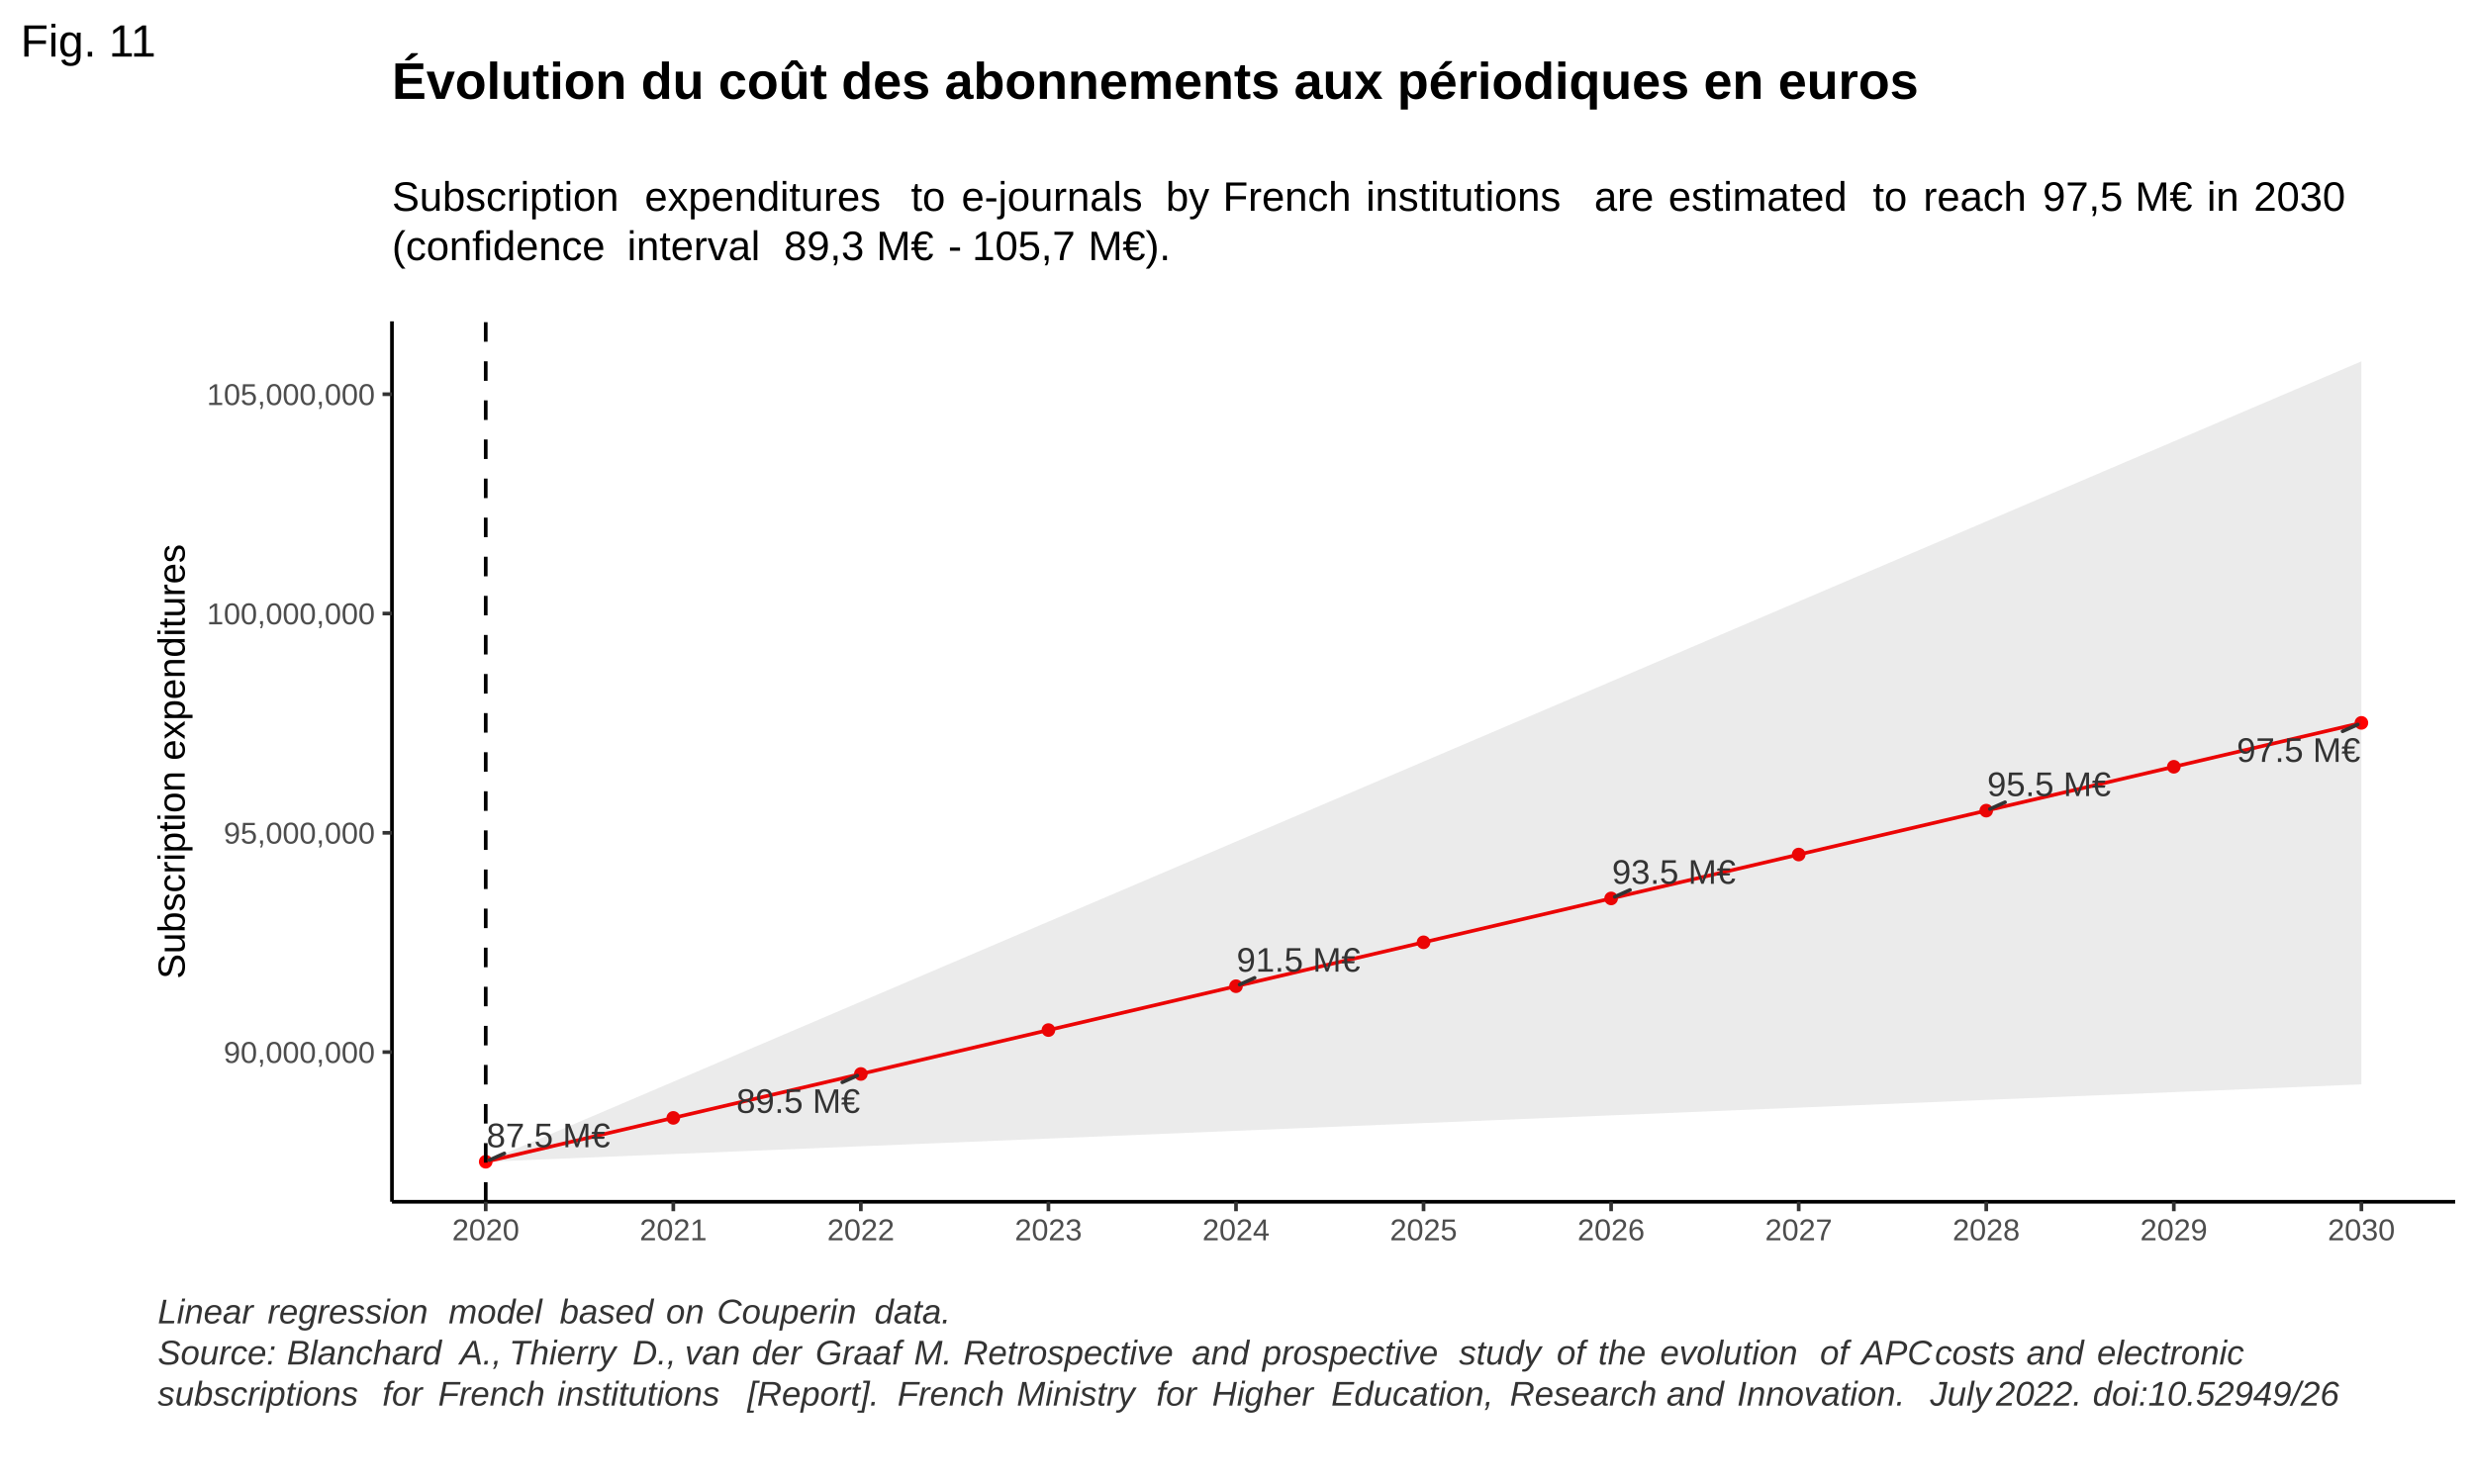
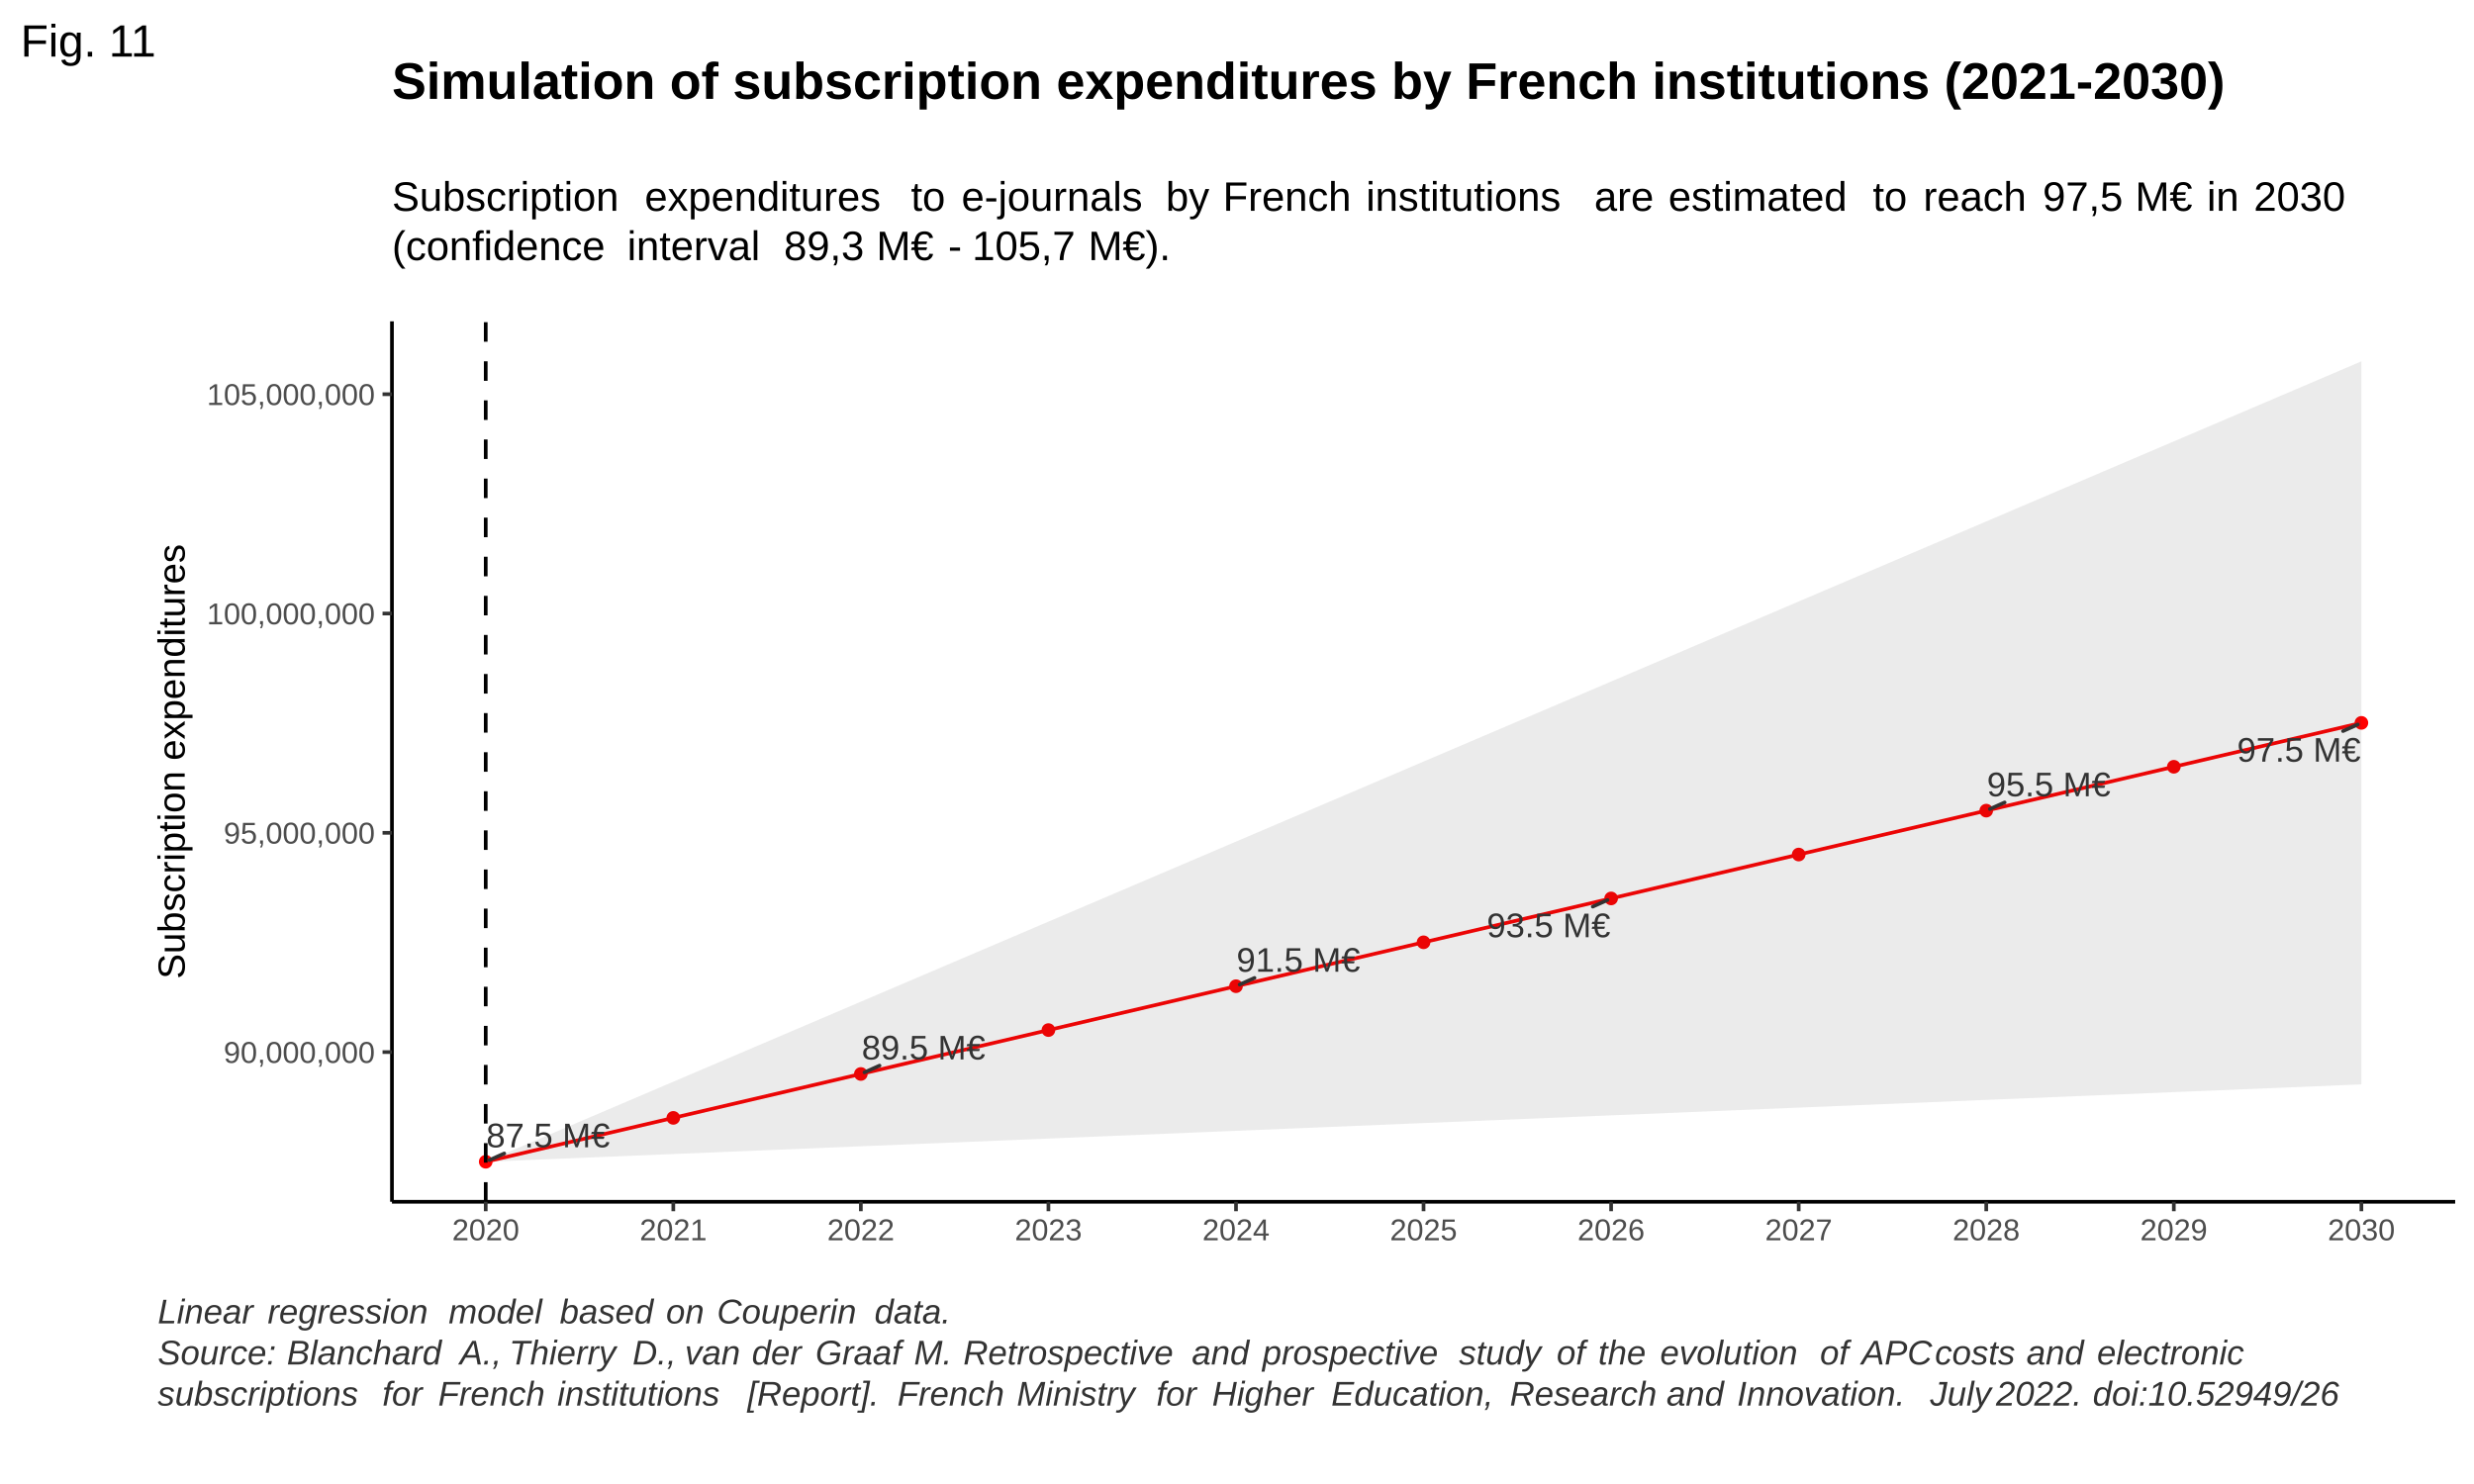
<svg xmlns="http://www.w3.org/2000/svg" class="svglite" width="720.00pt" height="432.00pt" viewBox="0 0 720.00 432.00">
  <defs>
    <style type="text/css">
    .svglite line, .svglite polyline, .svglite polygon, .svglite path, .svglite rect, .svglite circle {
      fill: none;
      stroke: #000000;
      stroke-linecap: round;
      stroke-linejoin: round;
      stroke-miterlimit: 10.00;
    }
    .svglite text {
      white-space: pre;
    }
  </style>
  </defs>
  <rect width="100%" height="100%" style="stroke: none; fill: #FFFFFF;" />
  <defs>
    <clipPath id="cpMC4wMHw3MjAuMDB8MC4wMHw0MzIuMDA=">
      <rect x="0.00" y="0.00" width="720.00" height="432.00" />
    </clipPath>
  </defs>
  <g clip-path="url(#cpMC4wMHw3MjAuMDB8MC4wMHw0MzIuMDA=)">
    <rect x="0" y="0.00" width="720.00" height="432.00" style="stroke-width: 1.07; stroke: #FFFFFF; fill: #FFFFFF;" />
  </g>
  <defs>
    <clipPath id="cpMTE0LjA3fDcxNC41Mnw5My41NHwzNDkuODQ=">
      <rect x="114.07" y="93.54" width="600.45" height="256.30" />
    </clipPath>
  </defs>
  <g clip-path="url(#cpMTE0LjA3fDcxNC41Mnw5My41NHwzNDkuODQ=)">
    <rect x="114.07" y="93.54" width="600.45" height="256.30" style="stroke-width: 1.07; stroke: none; fill: #FFFFFF;" />
    <polyline points="141.36,338.19 195.95,325.42 250.53,312.64 305.12,299.86 359.71,287.09 414.29,274.31 468.88,261.54 523.47,248.76 578.05,235.98 632.64,223.21 687.23,210.43 " style="stroke-width: 1.07; stroke: #FF0000; stroke-linecap: butt;" />
    <circle cx="141.36" cy="338.19" r="1.63" style="stroke-width: 0.71; stroke: #FF0000; fill: #FF0000;" />
    <circle cx="195.95" cy="325.42" r="1.63" style="stroke-width: 0.71; stroke: #FF0000; fill: #FF0000;" />
    <circle cx="250.53" cy="312.64" r="1.63" style="stroke-width: 0.71; stroke: #FF0000; fill: #FF0000;" />
    <circle cx="305.12" cy="299.86" r="1.63" style="stroke-width: 0.71; stroke: #FF0000; fill: #FF0000;" />
    <circle cx="359.71" cy="287.09" r="1.63" style="stroke-width: 0.71; stroke: #FF0000; fill: #FF0000;" />
    <circle cx="414.29" cy="274.31" r="1.63" style="stroke-width: 0.71; stroke: #FF0000; fill: #FF0000;" />
    <circle cx="468.88" cy="261.54" r="1.63" style="stroke-width: 0.71; stroke: #FF0000; fill: #FF0000;" />
    <circle cx="523.47" cy="248.76" r="1.63" style="stroke-width: 0.71; stroke: #FF0000; fill: #FF0000;" />
    <circle cx="578.05" cy="235.98" r="1.63" style="stroke-width: 0.71; stroke: #FF0000; fill: #FF0000;" />
    <circle cx="632.64" cy="223.21" r="1.63" style="stroke-width: 0.71; stroke: #FF0000; fill: #FF0000;" />
    <circle cx="687.23" cy="210.43" r="1.63" style="stroke-width: 0.71; stroke: #FF0000; fill: #FF0000;" />
    <polygon points="141.36,338.19 195.95,314.89 250.53,291.59 305.12,268.29 359.71,244.99 414.29,221.69 468.88,198.39 523.47,175.09 578.05,151.79 632.64,128.49 687.23,105.19 687.23,315.67 632.64,317.92 578.05,320.18 523.47,322.43 468.88,324.68 414.29,326.93 359.71,329.18 305.12,331.44 250.53,333.69 195.95,335.94 141.36,338.19 " style="stroke-width: 0.00; stroke: none; stroke-linecap: butt; fill: #333333; fill-opacity: 0.10;" />
    <polyline points="141.36,338.19 195.95,314.89 250.53,291.59 305.12,268.29 359.71,244.99 414.29,221.69 468.88,198.39 523.47,175.09 578.05,151.79 632.64,128.49 687.23,105.19 " style="stroke-width: 1.07; stroke: none; stroke-linecap: butt;" />
    <polyline points="687.23,315.67 632.64,317.92 578.05,320.18 523.47,322.43 468.88,324.68 414.29,326.93 359.71,329.18 305.12,331.44 250.53,333.69 195.95,335.94 141.36,338.19 " style="stroke-width: 1.07; stroke: none; stroke-linecap: butt;" />
    <line x1="141.36" y1="349.84" x2="141.36" y2="93.54" style="stroke-width: 1.07; stroke-dasharray: 5.69,5.69; stroke-linecap: butt;" />
-     <line x1="146.77" y1="335.77" x2="142.41" y2="337.72" style="stroke-width: 1.07; stroke: #333333;" />
-     <line x1="245.13" y1="315.06" x2="249.48" y2="313.11" style="stroke-width: 1.07; stroke: #333333;" />
-     <line x1="365.13" y1="284.66" x2="360.76" y2="286.62" style="stroke-width: 1.07; stroke: #333333;" />
-     <line x1="474.37" y1="259.08" x2="469.93" y2="261.07" style="stroke-width: 1.07; stroke: #333333;" />
-     <line x1="583.52" y1="233.54" x2="579.10" y2="235.51" style="stroke-width: 1.07; stroke: #333333;" />
-     <line x1="681.76" y1="212.88" x2="686.18" y2="210.90" style="stroke-width: 1.07; stroke: #333333;" />
-     <text x="159.59" y="333.97" text-anchor="middle" style="font-size: 9.96px;fill: #333333; font-family: &quot;Arial&quot;;" textLength="42.23px" lengthAdjust="spacingAndGlyphs">  87.5 M€</text>
-     <text x="232.32" y="323.97" text-anchor="middle" style="font-size: 9.96px;fill: #333333; font-family: &quot;Arial&quot;;" textLength="42.23px" lengthAdjust="spacingAndGlyphs">  89.5 M€</text>
-     <text x="377.88" y="282.86" text-anchor="middle" style="font-size: 9.96px;fill: #333333; font-family: &quot;Arial&quot;;" textLength="42.23px" lengthAdjust="spacingAndGlyphs">  91.5 M€</text>
-     <text x="487.14" y="257.28" text-anchor="middle" style="font-size: 9.96px;fill: #333333; font-family: &quot;Arial&quot;;" textLength="42.23px" lengthAdjust="spacingAndGlyphs">  93.5 M€</text>
-     <text x="596.33" y="231.74" text-anchor="middle" style="font-size: 9.96px;fill: #333333; font-family: &quot;Arial&quot;;" textLength="42.23px" lengthAdjust="spacingAndGlyphs">  95.5 M€</text>
-     <text x="668.95" y="221.79" text-anchor="middle" style="font-size: 9.96px;fill: #333333; font-family: &quot;Arial&quot;;" textLength="42.23px" lengthAdjust="spacingAndGlyphs">  97.5 M€</text>
+     <line x1="146.75" y1="335.78" x2="142.41" y2="337.72" style="stroke-width: 1.07; stroke: #333333;" />
+     <line x1="255.97" y1="310.21" x2="251.58" y2="312.17" style="stroke-width: 1.07; stroke: #333333;" />
+     <line x1="365.10" y1="284.68" x2="360.76" y2="286.62" style="stroke-width: 1.07; stroke: #333333;" />
+     <line x1="463.54" y1="263.92" x2="467.83" y2="262.00" style="stroke-width: 1.07; stroke: #333333;" />
+     <line x1="583.40" y1="233.60" x2="579.10" y2="235.51" style="stroke-width: 1.07; stroke: #333333;" />
+     <line x1="681.88" y1="212.82" x2="686.18" y2="210.90" style="stroke-width: 1.07; stroke: #333333;" />
+     <text x="159.50" y="333.98" text-anchor="middle" style="font-size: 9.96px;fill: #333333; font-family: &quot;Arial&quot;;" textLength="42.23px" lengthAdjust="spacingAndGlyphs">  87.5 M€</text>
+     <text x="268.77" y="308.41" text-anchor="middle" style="font-size: 9.96px;fill: #333333; font-family: &quot;Arial&quot;;" textLength="42.23px" lengthAdjust="spacingAndGlyphs">  89.5 M€</text>
+     <text x="377.85" y="282.88" text-anchor="middle" style="font-size: 9.96px;fill: #333333; font-family: &quot;Arial&quot;;" textLength="42.23px" lengthAdjust="spacingAndGlyphs">  91.5 M€</text>
+     <text x="450.69" y="272.83" text-anchor="middle" style="font-size: 9.96px;fill: #333333; font-family: &quot;Arial&quot;;" textLength="42.23px" lengthAdjust="spacingAndGlyphs">  93.5 M€</text>
+     <text x="596.24" y="231.80" text-anchor="middle" style="font-size: 9.96px;fill: #333333; font-family: &quot;Arial&quot;;" textLength="42.23px" lengthAdjust="spacingAndGlyphs">  95.5 M€</text>
+     <text x="669.04" y="221.73" text-anchor="middle" style="font-size: 9.96px;fill: #333333; font-family: &quot;Arial&quot;;" textLength="42.23px" lengthAdjust="spacingAndGlyphs">  97.5 M€</text>
  </g>
  <g clip-path="url(#cpMC4wMHw3MjAuMDB8MC4wMHw0MzIuMDA=)">
    <polyline points="114.07,349.84 114.07,93.54 " style="stroke-width: 1.07; stroke-linecap: butt;" />
    <text x="109.13" y="309.42" text-anchor="end" style="font-size: 8.80px;fill: #4D4D4D; font-family: &quot;Arial&quot;;" textLength="44.97px" lengthAdjust="spacingAndGlyphs">90,000,000</text>
    <text x="109.13" y="245.58" text-anchor="end" style="font-size: 8.80px;fill: #4D4D4D; font-family: &quot;Arial&quot;;" textLength="44.97px" lengthAdjust="spacingAndGlyphs">95,000,000</text>
    <text x="109.13" y="181.74" text-anchor="end" style="font-size: 8.80px;fill: #4D4D4D; font-family: &quot;Arial&quot;;" textLength="50.00px" lengthAdjust="spacingAndGlyphs">100,000,000</text>
    <text x="109.13" y="117.91" text-anchor="end" style="font-size: 8.80px;fill: #4D4D4D; font-family: &quot;Arial&quot;;" textLength="50.00px" lengthAdjust="spacingAndGlyphs">105,000,000</text>
    <polyline points="111.33,306.27 114.07,306.27 " style="stroke-width: 1.07; stroke: #333333; stroke-linecap: butt;" />
    <polyline points="111.33,242.44 114.07,242.44 " style="stroke-width: 1.07; stroke: #333333; stroke-linecap: butt;" />
    <polyline points="111.33,178.60 114.07,178.60 " style="stroke-width: 1.07; stroke: #333333; stroke-linecap: butt;" />
    <polyline points="111.33,114.76 114.07,114.76 " style="stroke-width: 1.07; stroke: #333333; stroke-linecap: butt;" />
    <polyline points="114.07,349.84 714.52,349.84 " style="stroke-width: 1.07; stroke-linecap: butt;" />
    <polyline points="141.36,352.58 141.36,349.84 " style="stroke-width: 1.07; stroke: #333333; stroke-linecap: butt;" />
    <polyline points="195.95,352.58 195.95,349.84 " style="stroke-width: 1.07; stroke: #333333; stroke-linecap: butt;" />
    <polyline points="250.53,352.58 250.53,349.84 " style="stroke-width: 1.07; stroke: #333333; stroke-linecap: butt;" />
    <polyline points="305.12,352.58 305.12,349.84 " style="stroke-width: 1.07; stroke: #333333; stroke-linecap: butt;" />
    <polyline points="359.71,352.58 359.71,349.84 " style="stroke-width: 1.07; stroke: #333333; stroke-linecap: butt;" />
    <polyline points="414.29,352.58 414.29,349.84 " style="stroke-width: 1.07; stroke: #333333; stroke-linecap: butt;" />
    <polyline points="468.88,352.58 468.88,349.84 " style="stroke-width: 1.07; stroke: #333333; stroke-linecap: butt;" />
    <polyline points="523.47,352.58 523.47,349.84 " style="stroke-width: 1.07; stroke: #333333; stroke-linecap: butt;" />
    <polyline points="578.05,352.58 578.05,349.84 " style="stroke-width: 1.07; stroke: #333333; stroke-linecap: butt;" />
    <polyline points="632.64,352.58 632.64,349.84 " style="stroke-width: 1.07; stroke: #333333; stroke-linecap: butt;" />
    <polyline points="687.23,352.58 687.23,349.84 " style="stroke-width: 1.07; stroke: #333333; stroke-linecap: butt;" />
    <text x="141.36" y="361.06" text-anchor="middle" style="font-size: 8.80px;fill: #4D4D4D; font-family: &quot;Arial&quot;;" textLength="20.13px" lengthAdjust="spacingAndGlyphs">2020</text>
    <text x="195.95" y="361.06" text-anchor="middle" style="font-size: 8.80px;fill: #4D4D4D; font-family: &quot;Arial&quot;;" textLength="20.13px" lengthAdjust="spacingAndGlyphs">2021</text>
    <text x="250.53" y="361.06" text-anchor="middle" style="font-size: 8.80px;fill: #4D4D4D; font-family: &quot;Arial&quot;;" textLength="20.13px" lengthAdjust="spacingAndGlyphs">2022</text>
    <text x="305.12" y="361.06" text-anchor="middle" style="font-size: 8.80px;fill: #4D4D4D; font-family: &quot;Arial&quot;;" textLength="20.13px" lengthAdjust="spacingAndGlyphs">2023</text>
    <text x="359.71" y="361.06" text-anchor="middle" style="font-size: 8.80px;fill: #4D4D4D; font-family: &quot;Arial&quot;;" textLength="20.13px" lengthAdjust="spacingAndGlyphs">2024</text>
    <text x="414.29" y="361.06" text-anchor="middle" style="font-size: 8.80px;fill: #4D4D4D; font-family: &quot;Arial&quot;;" textLength="20.13px" lengthAdjust="spacingAndGlyphs">2025</text>
    <text x="468.88" y="361.06" text-anchor="middle" style="font-size: 8.80px;fill: #4D4D4D; font-family: &quot;Arial&quot;;" textLength="20.13px" lengthAdjust="spacingAndGlyphs">2026</text>
    <text x="523.47" y="361.06" text-anchor="middle" style="font-size: 8.80px;fill: #4D4D4D; font-family: &quot;Arial&quot;;" textLength="20.13px" lengthAdjust="spacingAndGlyphs">2027</text>
    <text x="578.05" y="361.06" text-anchor="middle" style="font-size: 8.80px;fill: #4D4D4D; font-family: &quot;Arial&quot;;" textLength="20.13px" lengthAdjust="spacingAndGlyphs">2028</text>
    <text x="632.64" y="361.06" text-anchor="middle" style="font-size: 8.80px;fill: #4D4D4D; font-family: &quot;Arial&quot;;" textLength="20.13px" lengthAdjust="spacingAndGlyphs">2029</text>
    <text x="687.23" y="361.06" text-anchor="middle" style="font-size: 8.80px;fill: #4D4D4D; font-family: &quot;Arial&quot;;" textLength="20.13px" lengthAdjust="spacingAndGlyphs">2030</text>
    <text transform="translate(53.75,221.69) rotate(-90)" text-anchor="middle" style="font-size: 11.00px; font-family: &quot;Arial&quot;;" textLength="135.61px" lengthAdjust="spacingAndGlyphs">Subscription expenditures</text>
    <text x="114.07" y="61.37" style="font-size: 12.00px; font-family: &quot;Arial&quot;;" textLength="70.42px" lengthAdjust="spacingAndGlyphs">Subscription</text>
    <text x="187.61" y="61.37" style="font-size: 12.00px; font-family: &quot;Arial&quot;;" textLength="74.38px" lengthAdjust="spacingAndGlyphs">expenditures</text>
    <text x="265.10" y="61.37" style="font-size: 12.00px; font-family: &quot;Arial&quot;;" textLength="11.59px" lengthAdjust="spacingAndGlyphs">to</text>
    <text x="279.81" y="61.37" style="font-size: 12.00px; font-family: &quot;Arial&quot;;" textLength="56.35px" lengthAdjust="spacingAndGlyphs">e-journals</text>
    <text x="339.27" y="61.37" style="font-size: 12.00px; font-family: &quot;Arial&quot;;" textLength="13.50px" lengthAdjust="spacingAndGlyphs">by</text>
    <text x="355.89" y="61.37" style="font-size: 12.00px; font-family: &quot;Arial&quot;;" textLength="38.54px" lengthAdjust="spacingAndGlyphs">French</text>
    <text x="397.55" y="61.37" style="font-size: 12.00px; font-family: &quot;Arial&quot;;" textLength="63.29px" lengthAdjust="spacingAndGlyphs">institutions</text>
    <text x="463.96" y="61.37" style="font-size: 12.00px; font-family: &quot;Arial&quot;;" textLength="18.45px" lengthAdjust="spacingAndGlyphs">are</text>
    <text x="485.53" y="61.37" style="font-size: 12.00px; font-family: &quot;Arial&quot;;" textLength="56.38px" lengthAdjust="spacingAndGlyphs">estimated</text>
    <text x="545.02" y="61.37" style="font-size: 12.00px; font-family: &quot;Arial&quot;;" textLength="11.59px" lengthAdjust="spacingAndGlyphs">to</text>
    <text x="559.73" y="61.37" style="font-size: 12.00px; font-family: &quot;Arial&quot;;" textLength="31.63px" lengthAdjust="spacingAndGlyphs">reach</text>
    <text x="594.48" y="61.37" style="font-size: 12.00px; font-family: &quot;Arial&quot;;" textLength="23.80px" lengthAdjust="spacingAndGlyphs">97,5</text>
    <text x="621.40" y="61.37" style="font-size: 12.00px; font-family: &quot;Arial&quot;;" textLength="17.75px" lengthAdjust="spacingAndGlyphs">M€</text>
    <text x="642.27" y="61.37" style="font-size: 12.00px; font-family: &quot;Arial&quot;;" textLength="10.51px" lengthAdjust="spacingAndGlyphs">in</text>
    <text x="655.89" y="61.37" style="font-size: 12.00px; font-family: &quot;Arial&quot;;" textLength="27.45px" lengthAdjust="spacingAndGlyphs">2030</text>
    <text x="114.07" y="75.72" style="font-size: 12.00px; font-family: &quot;Arial&quot;;" textLength="65.35px" lengthAdjust="spacingAndGlyphs">(confidence</text>
    <text x="182.53" y="75.72" style="font-size: 12.00px; font-family: &quot;Arial&quot;;" textLength="42.49px" lengthAdjust="spacingAndGlyphs">interval</text>
    <text x="228.14" y="75.72" style="font-size: 12.00px; font-family: &quot;Arial&quot;;" textLength="23.80px" lengthAdjust="spacingAndGlyphs">89,3</text>
    <text x="255.06" y="75.72" style="font-size: 12.00px; font-family: &quot;Arial&quot;;" textLength="17.75px" lengthAdjust="spacingAndGlyphs">M€</text>
    <text x="275.93" y="75.72" style="font-size: 12.00px; font-family: &quot;Arial&quot;;" textLength="3.87px" lengthAdjust="spacingAndGlyphs">-</text>
    <text x="282.91" y="75.72" style="font-size: 12.00px; font-family: &quot;Arial&quot;;" textLength="30.66px" lengthAdjust="spacingAndGlyphs">105,7</text>
    <text x="316.70" y="75.72" style="font-size: 12.00px; font-family: &quot;Arial&quot;;" textLength="24.57px" lengthAdjust="spacingAndGlyphs">M€).</text>
-     <text x="114.07" y="28.78" style="font-size: 15.00px; font-weight: bold; font-family: &quot;Arial&quot;;" textLength="461.80px" lengthAdjust="spacingAndGlyphs">Évolution du coût des abonnements aux périodiques en euros</text>
+     <text x="114.07" y="28.78" style="font-size: 15.00px; font-weight: bold; font-family: &quot;Arial&quot;;" textLength="556.10px" lengthAdjust="spacingAndGlyphs">Simulation of subscription expenditures by French institutions (2021-2030)</text>
    <text x="45.89" y="385.26" style="font-size: 10.00px; font-style: italic;fill: #333333; font-family: &quot;Arial&quot;;" textLength="27.80px" lengthAdjust="spacingAndGlyphs">Linear</text>
    <text x="77.87" y="385.26" style="font-size: 10.00px; font-style: italic;fill: #333333; font-family: &quot;Arial&quot;;" textLength="46.37px" lengthAdjust="spacingAndGlyphs">regression</text>
    <text x="130.54" y="385.26" style="font-size: 10.00px; font-style: italic;fill: #333333; font-family: &quot;Arial&quot;;" textLength="27.73px" lengthAdjust="spacingAndGlyphs">model</text>
    <text x="162.90" y="385.26" style="font-size: 10.00px; font-style: italic;fill: #333333; font-family: &quot;Arial&quot;;" textLength="26.57px" lengthAdjust="spacingAndGlyphs">based</text>
    <text x="193.83" y="385.26" style="font-size: 10.00px; font-style: italic;fill: #333333; font-family: &quot;Arial&quot;;" textLength="11.42px" lengthAdjust="spacingAndGlyphs">on</text>
    <text x="208.66" y="385.26" style="font-size: 10.00px; font-style: italic;fill: #333333; font-family: &quot;Arial&quot;;" textLength="40.41px" lengthAdjust="spacingAndGlyphs">Couperin</text>
    <text x="254.48" y="385.26" style="font-size: 10.00px; font-style: italic;fill: #333333; font-family: &quot;Arial&quot;;" textLength="23.03px" lengthAdjust="spacingAndGlyphs">data.</text>
    <text x="45.89" y="397.22" style="font-size: 10.00px; font-style: italic;fill: #333333; font-family: &quot;Arial&quot;;" textLength="32.53px" lengthAdjust="spacingAndGlyphs">Source:</text>
    <text x="83.46" y="397.22" style="font-size: 10.00px; font-style: italic;fill: #333333; font-family: &quot;Arial&quot;;" textLength="45.81px" lengthAdjust="spacingAndGlyphs">Blanchard</text>
    <text x="133.80" y="397.22" style="font-size: 10.00px; font-style: italic;fill: #333333; font-family: &quot;Arial&quot;;" textLength="10.75px" lengthAdjust="spacingAndGlyphs">A.,</text>
    <text x="148.15" y="397.22" style="font-size: 10.00px; font-style: italic;fill: #333333; font-family: &quot;Arial&quot;;" textLength="31.00px" lengthAdjust="spacingAndGlyphs">Thierry</text>
    <text x="184.06" y="397.22" style="font-size: 10.00px; font-style: italic;fill: #333333; font-family: &quot;Arial&quot;;" textLength="11.79px" lengthAdjust="spacingAndGlyphs">D.,</text>
    <text x="199.32" y="397.22" style="font-size: 10.00px; font-style: italic;fill: #333333; font-family: &quot;Arial&quot;;" textLength="16.14px" lengthAdjust="spacingAndGlyphs">van</text>
    <text x="218.79" y="397.22" style="font-size: 10.00px; font-style: italic;fill: #333333; font-family: &quot;Arial&quot;;" textLength="14.76px" lengthAdjust="spacingAndGlyphs">der</text>
    <text x="237.31" y="397.22" style="font-size: 10.00px; font-style: italic;fill: #333333; font-family: &quot;Arial&quot;;" textLength="25.31px" lengthAdjust="spacingAndGlyphs">Graaf</text>
    <text x="265.98" y="397.22" style="font-size: 10.00px; font-style: italic;fill: #333333; font-family: &quot;Arial&quot;;" textLength="10.97px" lengthAdjust="spacingAndGlyphs">M.</text>
    <text x="280.33" y="397.22" style="font-size: 10.00px; font-style: italic;fill: #333333; font-family: &quot;Arial&quot;;" textLength="58.84px" lengthAdjust="spacingAndGlyphs">Retrospective</text>
    <text x="346.85" y="397.22" style="font-size: 10.00px; font-style: italic;fill: #333333; font-family: &quot;Arial&quot;;" textLength="17.26px" lengthAdjust="spacingAndGlyphs">and</text>
    <text x="367.39" y="397.22" style="font-size: 10.00px; font-style: italic;fill: #333333; font-family: &quot;Arial&quot;;" textLength="50.59px" lengthAdjust="spacingAndGlyphs">prospective</text>
    <text x="424.60" y="397.22" style="font-size: 10.00px; font-style: italic;fill: #333333; font-family: &quot;Arial&quot;;" textLength="23.89px" lengthAdjust="spacingAndGlyphs">study</text>
    <text x="453.02" y="397.22" style="font-size: 10.00px; font-style: italic;fill: #333333; font-family: &quot;Arial&quot;;" textLength="8.81px" lengthAdjust="spacingAndGlyphs">of</text>
    <text x="465.11" y="397.22" style="font-size: 10.00px; font-style: italic;fill: #333333; font-family: &quot;Arial&quot;;" textLength="14.10px" lengthAdjust="spacingAndGlyphs">the</text>
    <text x="483.13" y="397.22" style="font-size: 10.00px; font-style: italic;fill: #333333; font-family: &quot;Arial&quot;;" textLength="40.98px" lengthAdjust="spacingAndGlyphs">evolution</text>
    <text x="529.66" y="397.22" style="font-size: 10.00px; font-style: italic;fill: #333333; font-family: &quot;Arial&quot;;" textLength="8.81px" lengthAdjust="spacingAndGlyphs">of</text>
    <text x="541.75" y="397.22" style="font-size: 10.00px; font-style: italic;fill: #333333; font-family: &quot;Arial&quot;;" textLength="17.16px" lengthAdjust="spacingAndGlyphs">APC</text>
    <text x="563.11" y="397.22" style="font-size: 10.00px; font-style: italic;fill: #333333; font-family: &quot;Arial&quot;;" textLength="22.12px" lengthAdjust="spacingAndGlyphs">costs</text>
    <text x="589.75" y="397.22" style="font-size: 10.00px; font-style: italic;fill: #333333; font-family: &quot;Arial&quot;;" textLength="17.26px" lengthAdjust="spacingAndGlyphs">and</text>
    <text x="610.28" y="397.22" style="font-size: 10.00px; font-style: italic;fill: #333333; font-family: &quot;Arial&quot;;" textLength="42.91px" lengthAdjust="spacingAndGlyphs">electronic</text>
    <text x="45.89" y="409.17" style="font-size: 10.00px; font-style: italic;fill: #333333; font-family: &quot;Arial&quot;;" textLength="58.73px" lengthAdjust="spacingAndGlyphs">subscriptions</text>
    <text x="111.25" y="409.17" style="font-size: 10.00px; font-style: italic;fill: #333333; font-family: &quot;Arial&quot;;" textLength="12.79px" lengthAdjust="spacingAndGlyphs">for</text>
    <text x="127.48" y="409.17" style="font-size: 10.00px; font-style: italic;fill: #333333; font-family: &quot;Arial&quot;;" textLength="29.85px" lengthAdjust="spacingAndGlyphs">French</text>
    <text x="162.19" y="409.17" style="font-size: 10.00px; font-style: italic;fill: #333333; font-family: &quot;Arial&quot;;" textLength="49.33px" lengthAdjust="spacingAndGlyphs">institutions</text>
    <text x="217.51" y="409.17" style="font-size: 10.00px; font-style: italic;fill: #333333; font-family: &quot;Arial&quot;;" textLength="37.81px" lengthAdjust="spacingAndGlyphs">[Report].</text>
    <text x="261.16" y="409.17" style="font-size: 10.00px; font-style: italic;fill: #333333; font-family: &quot;Arial&quot;;" textLength="29.85px" lengthAdjust="spacingAndGlyphs">French</text>
    <text x="295.88" y="409.17" style="font-size: 10.00px; font-style: italic;fill: #333333; font-family: &quot;Arial&quot;;" textLength="35.65px" lengthAdjust="spacingAndGlyphs">Ministry</text>
    <text x="336.51" y="409.17" style="font-size: 10.00px; font-style: italic;fill: #333333; font-family: &quot;Arial&quot;;" textLength="12.79px" lengthAdjust="spacingAndGlyphs">for</text>
    <text x="352.73" y="409.17" style="font-size: 10.00px; font-style: italic;fill: #333333; font-family: &quot;Arial&quot;;" textLength="29.92px" lengthAdjust="spacingAndGlyphs">Higher</text>
    <text x="387.41" y="409.17" style="font-size: 10.00px; font-style: italic;fill: #333333; font-family: &quot;Arial&quot;;" textLength="46.81px" lengthAdjust="spacingAndGlyphs">Education,</text>
    <text x="439.39" y="409.17" style="font-size: 10.00px; font-style: italic;fill: #333333; font-family: &quot;Arial&quot;;" textLength="40.01px" lengthAdjust="spacingAndGlyphs">Research</text>
    <text x="485.00" y="409.17" style="font-size: 10.00px; font-style: italic;fill: #333333; font-family: &quot;Arial&quot;;" textLength="17.26px" lengthAdjust="spacingAndGlyphs">and</text>
    <text x="505.53" y="409.17" style="font-size: 10.00px; font-style: italic;fill: #333333; font-family: &quot;Arial&quot;;" textLength="50.68px" lengthAdjust="spacingAndGlyphs">Innovation.</text>
    <text x="561.71" y="409.17" style="font-size: 10.00px; font-style: italic;fill: #333333; font-family: &quot;Arial&quot;;" textLength="15.77px" lengthAdjust="spacingAndGlyphs">July</text>
    <text x="580.89" y="409.17" style="font-size: 10.00px; font-style: italic;fill: #333333; font-family: &quot;Arial&quot;;" textLength="24.60px" lengthAdjust="spacingAndGlyphs">2022.</text>
    <text x="609.03" y="409.17" style="font-size: 10.00px; font-style: italic;fill: #333333; font-family: &quot;Arial&quot;;" textLength="72.25px" lengthAdjust="spacingAndGlyphs">doi:10.52949/26</text>
    <text x="25.69" y="16.48" text-anchor="middle" style="font-size: 13.20px; font-family: &quot;Arial&quot;;" textLength="40.41px" lengthAdjust="spacingAndGlyphs">Fig. 11</text>
  </g>
</svg>
